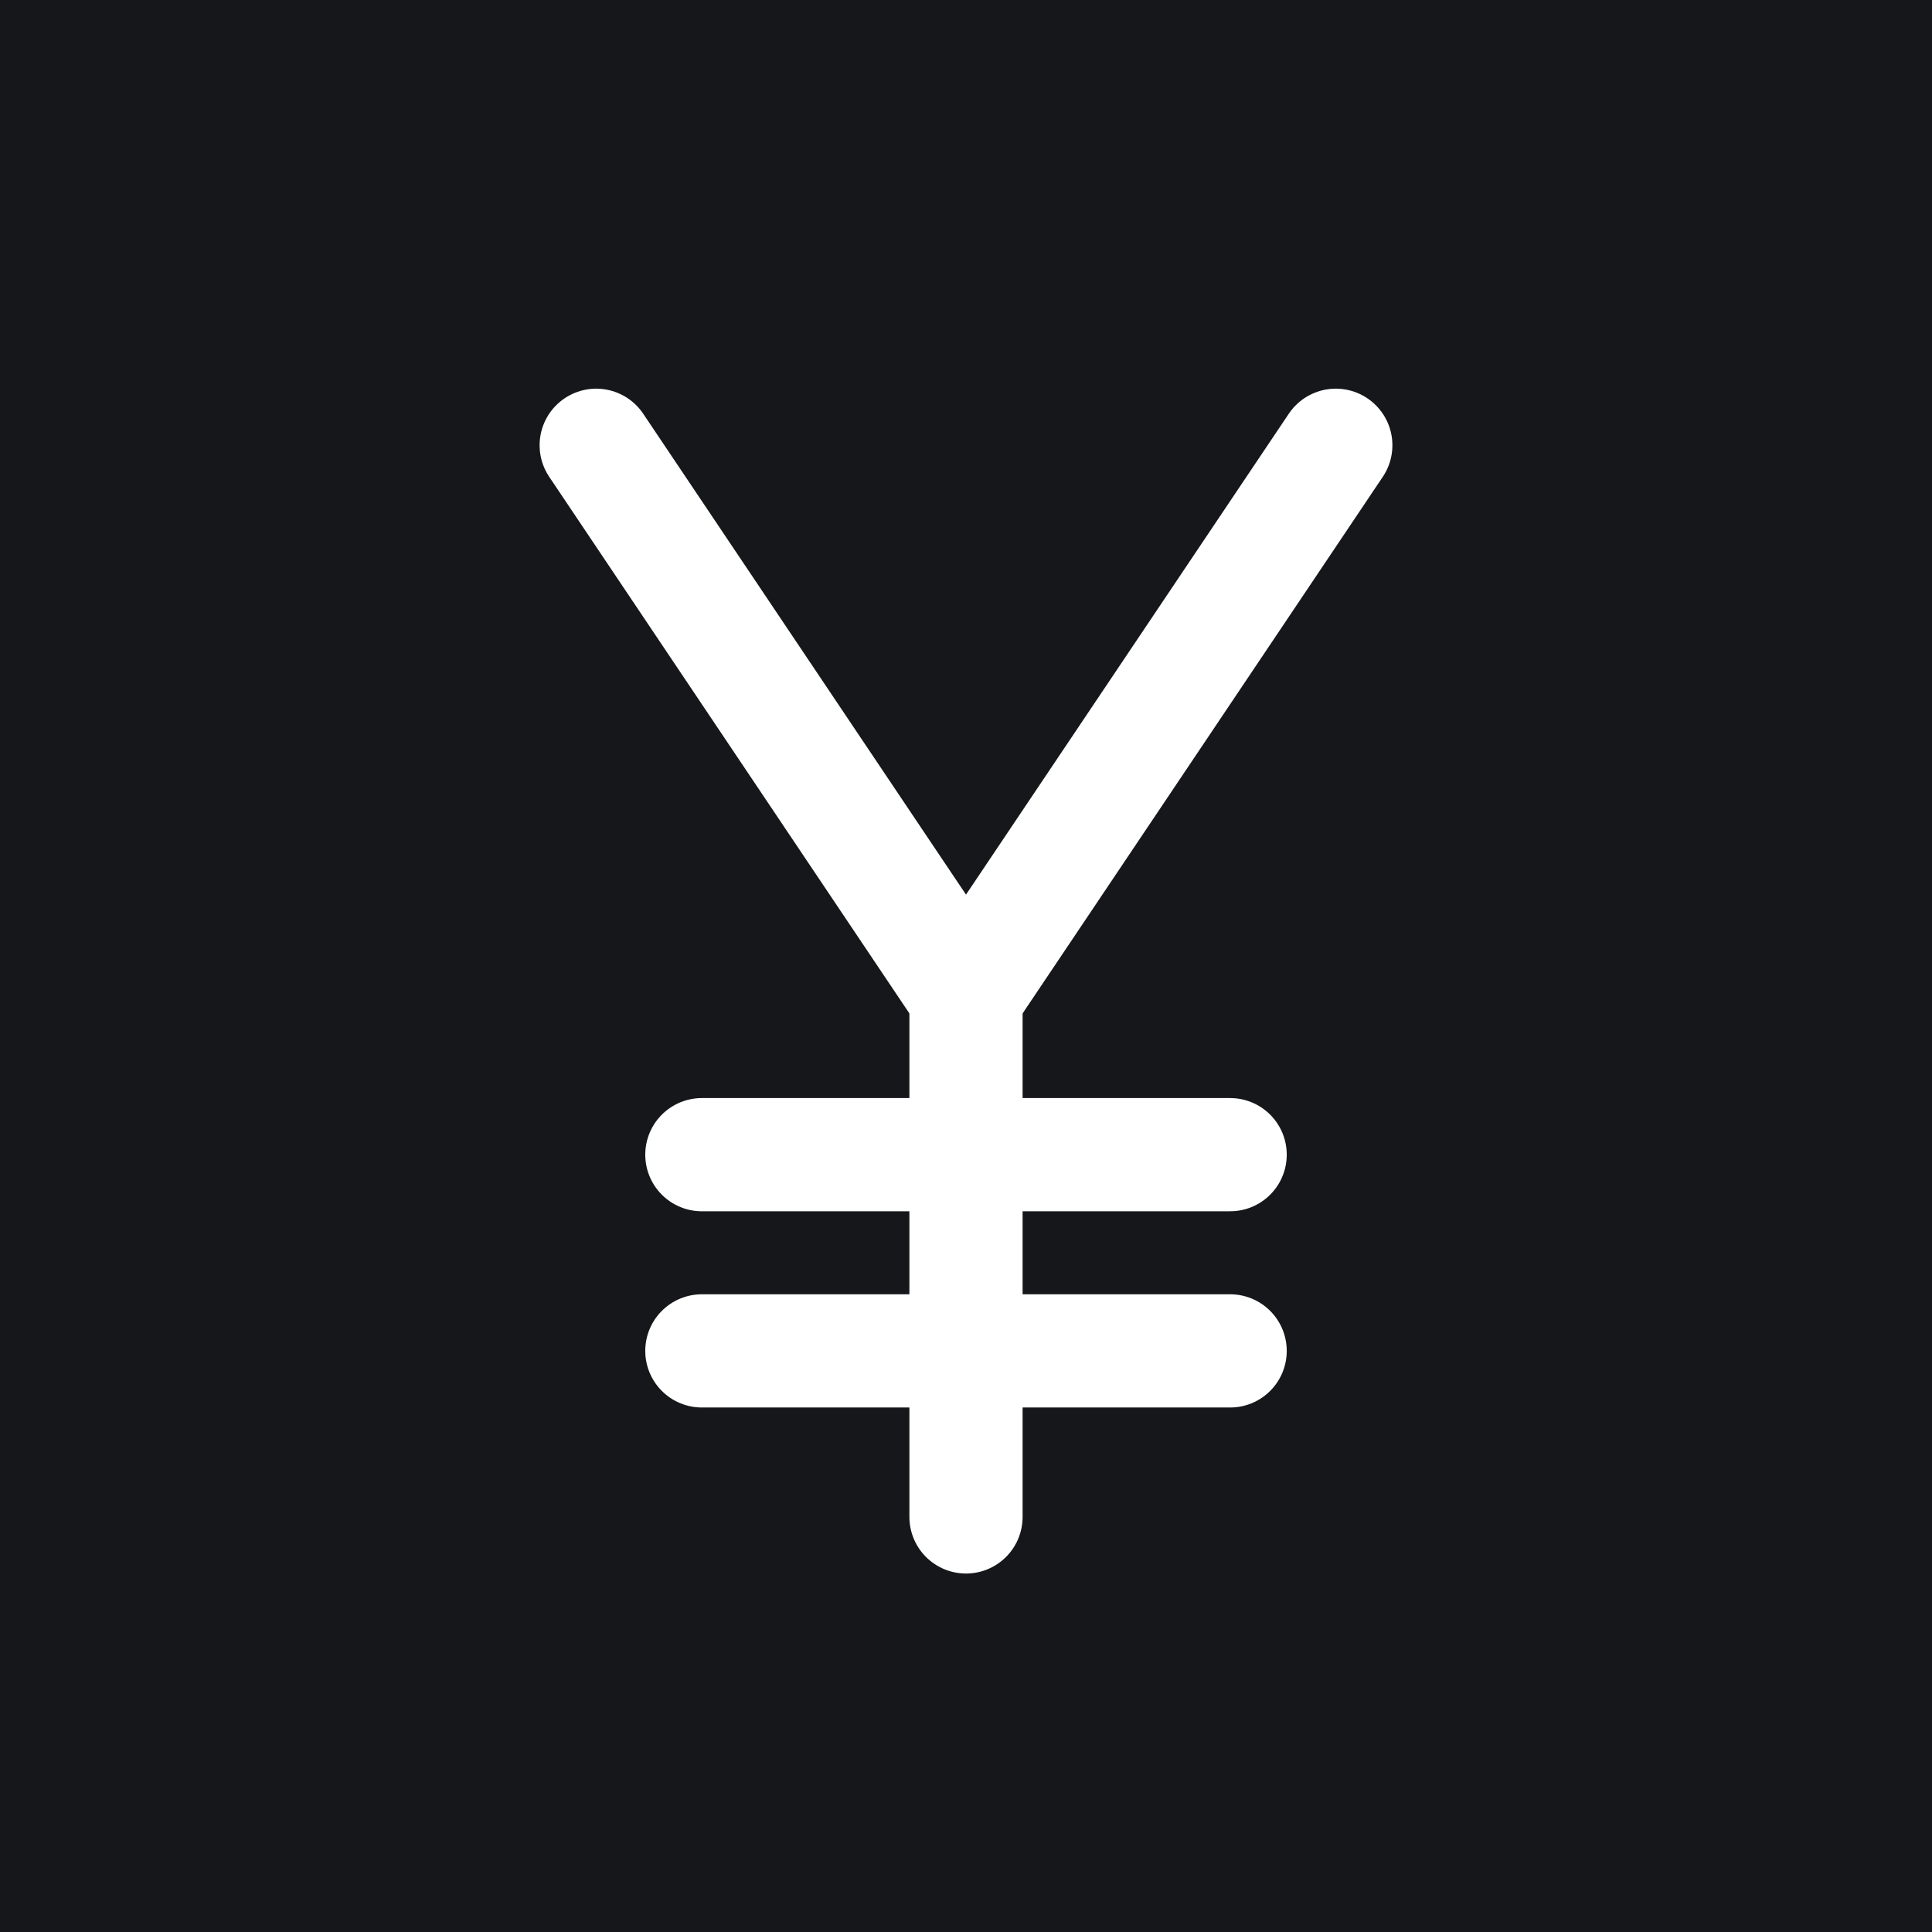
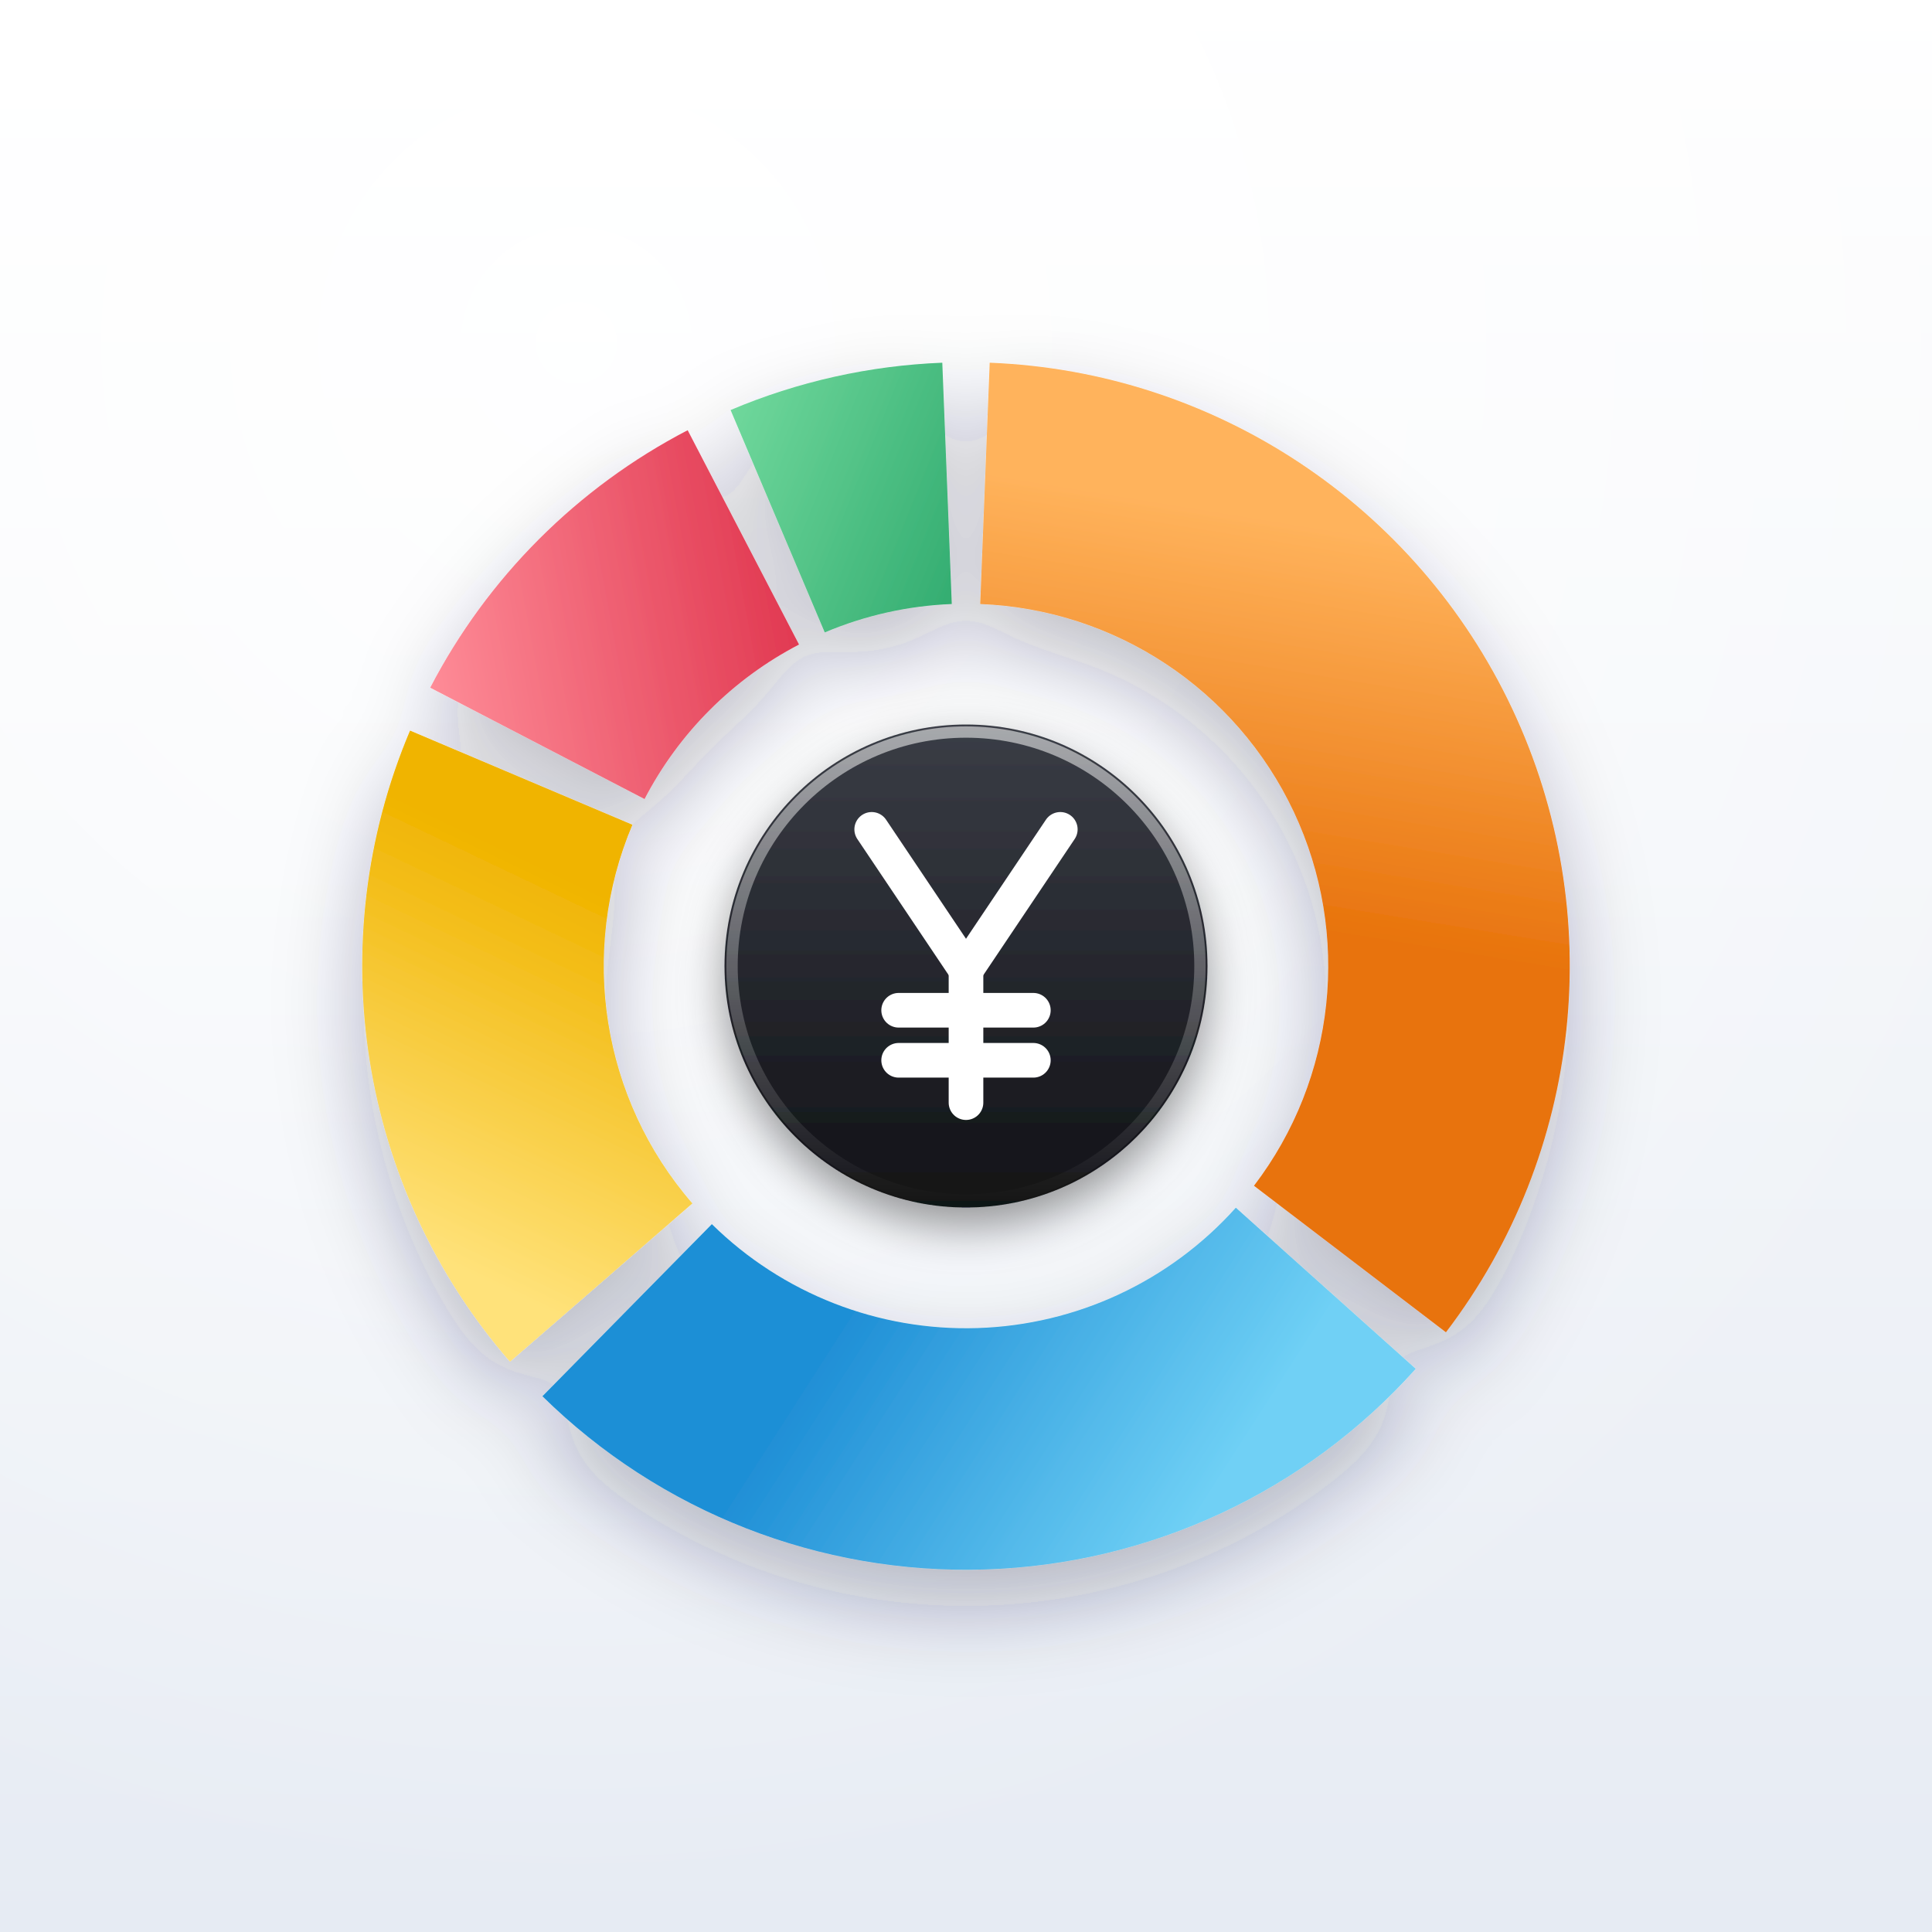
<svg xmlns="http://www.w3.org/2000/svg" viewBox="0 0 512 512">
-   <rect width="512" height="512" fill="#16171a" />
-   <g fill="none" stroke="#fff" stroke-width="30" stroke-linecap="round" stroke-linejoin="round">
+   <defs>
+     <linearGradient id="bg" x1="0" y1="0" x2="0" y2="1">
+       <stop offset="0" stop-color="#ffffff" />
+       <stop offset="1" stop-color="#e6ebf3" />
+     </linearGradient>
+     <radialGradient id="glow" cx="0.3" cy="0.18" r="0.8">
+       <stop offset="0" stop-color="#ffffff" stop-opacity=".9" />
+       <stop offset="1" stop-color="#ffffff" stop-opacity="0" />
+     </radialGradient>
+     <linearGradient id="coin" x1="0" y1="0" x2="0" y2="1">
+       <stop offset="0" stop-color="#3a3d46" />
+       <stop offset="1" stop-color="#111216" />
+     </linearGradient>
+     <linearGradient id="rim" x1="0" y1="0" x2="0" y2="1">
+       <stop offset="0" stop-color="#ffffff" stop-opacity=".55" />
+       <stop offset="1" stop-color="#ffffff" stop-opacity="0" />
+     </linearGradient>
+     <filter id="drop" x="-20%" y="-20%" width="140%" height="150%">
+       <feDropShadow dx="0" dy="10" stdDeviation="11" flood-color="#1b2a45" flood-opacity=".28" />
+     </filter>
+     <filter id="soft" x="-30%" y="-30%" width="160%" height="170%">
+       <feDropShadow dx="0" dy="5" stdDeviation="6" flood-color="#000" flood-opacity=".4" />
+     </filter>
+     <linearGradient id="s0" gradientUnits="userSpaceOnUse" x1="368.7" y1="142.5" x2="351.6" y2="247.3">
+       <stop offset="0" stop-color="#ffb35c" />
+       <stop offset="1" stop-color="#e8730c" />
+     </linearGradient>
+     <linearGradient id="s1" gradientUnits="userSpaceOnUse" x1="315.4" y1="404.6" x2="226.0" y2="347.2">
+       <stop offset="0" stop-color="#6fd0f5" />
+       <stop offset="1" stop-color="#1f8fd6" />
+     </linearGradient>
+     <linearGradient id="s2" gradientUnits="userSpaceOnUse" x1="116.1" y1="333.6" x2="161.8" y2="237.7">
+       <stop offset="0" stop-color="#ffe27a" />
+       <stop offset="1" stop-color="#f0b400" />
+     </linearGradient>
+     <linearGradient id="s3" gradientUnits="userSpaceOnUse" x1="111.0" y1="188.4" x2="215.4" y2="169.0">
+       <stop offset="0" stop-color="#ff8f9a" />
+       <stop offset="1" stop-color="#e0364f" />
+     </linearGradient>
+     <linearGradient id="s4" gradientUnits="userSpaceOnUse" x1="169.8" y1="121.2" x2="268.4" y2="160.8">
+       <stop offset="0" stop-color="#7ee2a6" />
+       <stop offset="1" stop-color="#27a468" />
+     </linearGradient>
+   </defs>
+   <rect width="512" height="512" fill="url(#bg)" />
+   <rect width="512" height="512" fill="url(#glow)" />
+   <g filter="url(#drop)">
+     <path d="M262.28 96.12A160.0 160.0 0 0 1 383.19 353.07L332.31 314.24A96.0 96.0 0 0 0 259.77 160.07Z" fill="url(#s0)" />
+     <path d="M375.18 362.75A160.0 160.0 0 0 1 143.75 370.02L188.65 324.41A96.0 96.0 0 0 0 327.51 320.05Z" fill="url(#s1)" />
+     <path d="M135.15 360.86A160.0 160.0 0 0 1 108.66 193.61L167.60 218.57A96.0 96.0 0 0 0 183.49 318.92Z" fill="url(#s2)" />
+     <path d="M114.01 182.24A160.0 160.0 0 0 1 182.24 114.01L211.75 170.81A96.0 96.0 0 0 0 170.81 211.75Z" fill="url(#s3)" />
+     <path d="M193.61 108.66A160.0 160.0 0 0 1 249.72 96.12L252.23 160.07A96.0 96.0 0 0 0 218.57 167.60Z" fill="url(#s4)" />
+   </g>
+   <circle cx="256" cy="256" r="96.0" fill="#ffffff" opacity=".0" />
+   <g filter="url(#soft)">
+     <circle cx="256" cy="256" r="64" fill="url(#coin)" />
+   </g>
+   <circle cx="256" cy="256" r="62" fill="none" stroke="url(#rim)" stroke-width="3" />
+   <g transform="translate(256 256) scale(.255) translate(-256 -260)" fill="none" stroke="#fff" stroke-width="36" stroke-linecap="round" stroke-linejoin="round">
    <path d="M158 118l98 146 98-146" />
    <path d="M256 264v138" />
    <path d="M186 306h140" />
    <path d="M186 358h140" />
  </g>
</svg>
